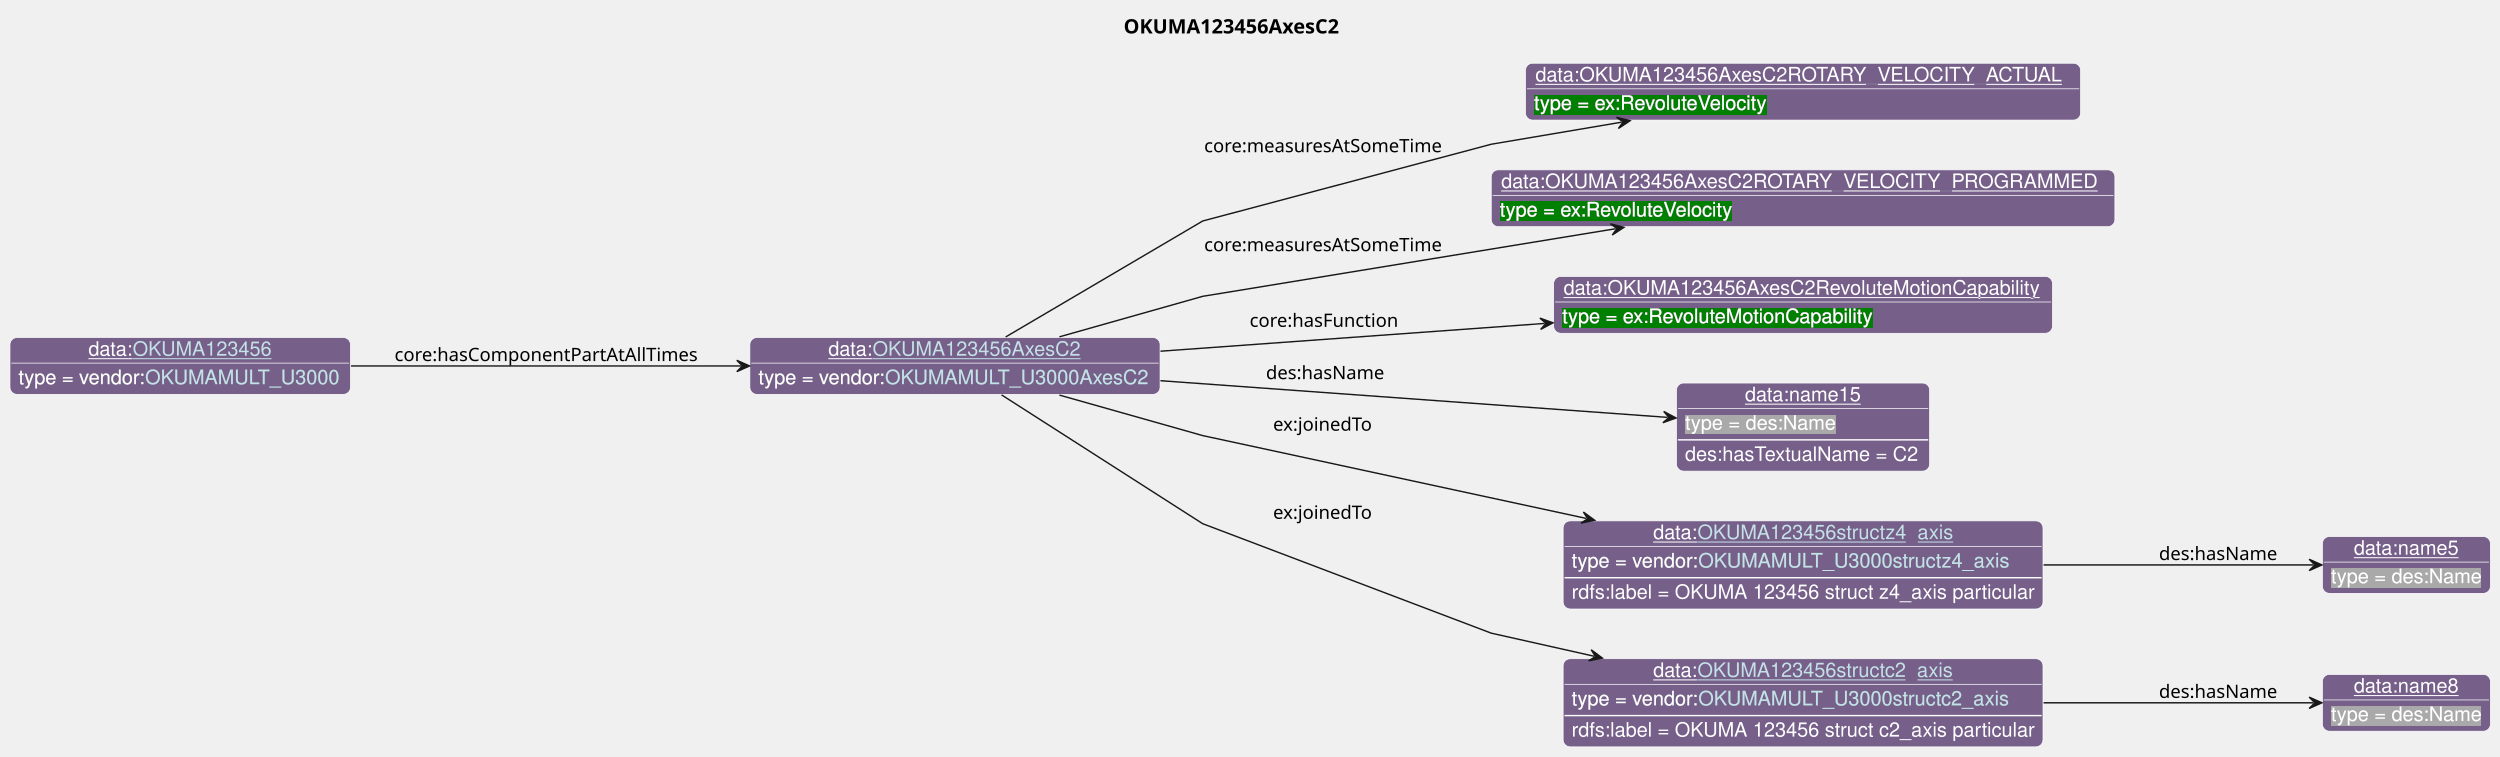
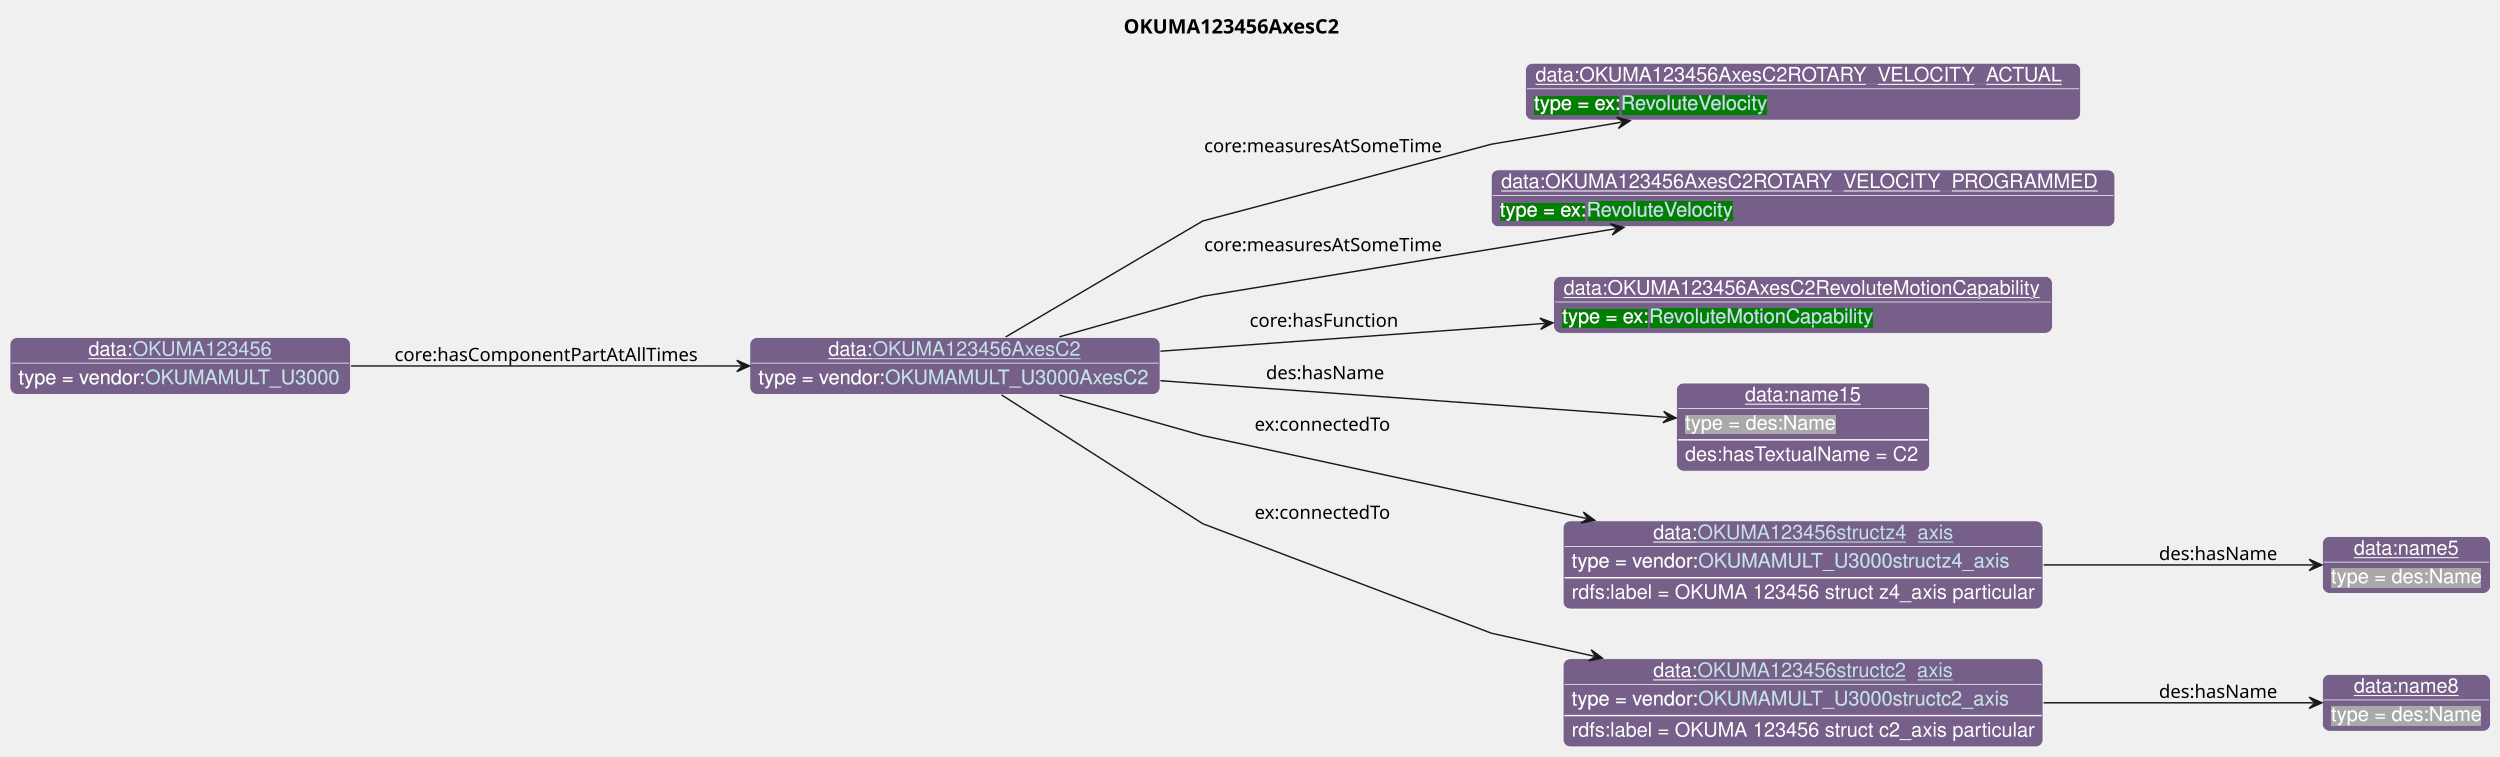
<svg xmlns="http://www.w3.org/2000/svg" xmlns:xlink="http://www.w3.org/1999/xlink" contentStyleType="text/css" data-diagram-type="CLASS" height="532px" preserveAspectRatio="none" style="width:1759px;height:532px;background:#FFFFFF;" version="1.1" viewBox="0 0 1759 532" width="1759px" zoomAndPan="magnify">
  <defs>
-     <filter height="1" id="bks0g9gdx63wc0" width="1" x="0" y="0">
+     <filter height="1" id="b1p5ifojr1uyk70" width="1" x="0" y="0">
      <feFlood flood-color="#76608A" result="flood" />
      <feComposite in="SourceGraphic" in2="flood" operator="over" />
    </filter>
-     <filter height="1" id="bks0g9gdx63wc1" width="1" x="0" y="0">
+     <filter height="1" id="b1p5ifojr1uyk71" width="1" x="0" y="0">
      <feFlood flood-color="#008000" result="flood" />
      <feComposite in="SourceGraphic" in2="flood" operator="over" />
    </filter>
-     <filter height="1" id="bks0g9gdx63wc2" width="1" x="0" y="0">
+     <filter height="1" id="b1p5ifojr1uyk72" width="1" x="0" y="0">
      <feFlood flood-color="#A9A9A9" result="flood" />
      <feComposite in="SourceGraphic" in2="flood" operator="over" />
    </filter>
  </defs>
  <g>
    <g class="title" data-source-line="13">
      <text fill="#000000" font-family="sans-serif" font-size="14" font-weight="bold" lengthAdjust="spacing" textLength="164.11" x="790.577" y="23.535">OKUMA123456AxesC2</text>
    </g>
    <g class="entity" data-entity="o0" data-source-line="131" data-uid="ent0002" id="entity_o0">
      <rect fill="#76608A" height="40" rx="5" ry="5" style="stroke:#FFFFFF;stroke-width:0.5;" width="288.623" x="527.6" y="237.488" />
      <text fill="#FFFFFF" font-family="Helvetica" font-size="14" lengthAdjust="spacing" text-decoration="underline" textLength="31.138" x="582.805" y="250.269">data:</text>
      <a href="./OKUMA123456AxesC2.html" target="_top" title="./OKUMA123456AxesC2.html" xlink:actuate="onRequest" xlink:href="./OKUMA123456AxesC2.html" xlink:show="new" xlink:title="./OKUMA123456AxesC2.html" xlink:type="simple">
        <text fill="#C4E1E6" font-family="Helvetica" font-size="14" lengthAdjust="spacing" text-decoration="underline" textLength="147.075" x="613.943" y="250.269">OKUMA123456AxesC2</text>
      </a>
      <line style="stroke:#FFFFFF;stroke-width:0.5;" x1="528.6" x2="815.223" y1="255.488" y2="255.488" />
-       <text fill="#FFFFFF" filter="url(#bks0g9gdx63wc0)" font-family="Helvetica" font-size="14" lengthAdjust="spacing" textLength="89.113" x="533.6" y="270.269">type = vendor:</text>
+       <text fill="#FFFFFF" filter="url(#b1p5ifojr1uyk70)" font-family="Helvetica" font-size="14" lengthAdjust="spacing" textLength="89.113" x="533.6" y="270.269">type = vendor:</text>
      <a href="../OKUMA.html#OKUMAMULT_U3000AxesC2" target="_top" title="../OKUMA.html#OKUMAMULT_U3000AxesC2" xlink:actuate="onRequest" xlink:href="../OKUMA.html#OKUMAMULT_U3000AxesC2" xlink:show="new" xlink:title="../OKUMA.html#OKUMAMULT_U3000AxesC2" xlink:type="simple">
-         <text fill="#C4E1E6" filter="url(#bks0g9gdx63wc0)" font-family="Helvetica" font-size="14" lengthAdjust="spacing" textLength="187.51" x="622.713" y="270.269">OKUMAMULT_U3000AxesC2</text>
+         <text fill="#C4E1E6" filter="url(#b1p5ifojr1uyk70)" font-family="Helvetica" font-size="14" lengthAdjust="spacing" textLength="187.51" x="622.713" y="270.269">OKUMAMULT_U3000AxesC2</text>
        <line style="stroke:#76608A;stroke-width:0.5;" x1="622.713" x2="810.223" y1="271.269" y2="271.269" />
      </a>
    </g>
    <g class="entity" data-entity="o1" data-source-line="131" data-uid="ent0003" id="entity_o1">
      <rect fill="#76608A" height="40" rx="5" ry="5" style="stroke:#FFFFFF;stroke-width:0.5;" width="390.599" x="1073.33" y="44.488" />
      <text fill="#FFFFFF" font-family="Helvetica" font-size="14" lengthAdjust="spacing" text-decoration="underline" textLength="376.599" x="1080.33" y="57.269">data:OKUMA123456AxesC2ROTARY_VELOCITY_ACTUAL</text>
      <line style="stroke:#FFFFFF;stroke-width:0.5;" x1="1074.33" x2="1462.929" y1="62.488" y2="62.488" />
-       <text fill="#FFFFFF" filter="url(#bks0g9gdx63wc1)" font-family="Helvetica" font-size="14" lengthAdjust="spacing" textLength="165.368" x="1079.33" y="77.269">type = ex:RevoluteVelocity</text>
+       <text fill="#FFFFFF" filter="url(#b1p5ifojr1uyk71)" font-family="Helvetica" font-size="14" lengthAdjust="spacing" textLength="61.093" x="1079.33" y="77.269">type = ex:</text>
+       <a href="../Example.html#RevoluteVelocity" target="_top" title="../Example.html#RevoluteVelocity" xlink:actuate="onRequest" xlink:href="../Example.html#RevoluteVelocity" xlink:show="new" xlink:title="../Example.html#RevoluteVelocity" xlink:type="simple">
+         <text fill="#C4E1E6" filter="url(#b1p5ifojr1uyk71)" font-family="Helvetica" font-size="14" lengthAdjust="spacing" textLength="104.275" x="1140.423" y="77.269">RevoluteVelocity</text>
+         <line style="stroke:#008000;stroke-width:0.5;" x1="1140.423" x2="1244.698" y1="78.269" y2="78.269" />
+       </a>
    </g>
    <g class="entity" data-entity="o2" data-source-line="131" data-uid="ent0004" id="entity_o2">
      <rect fill="#76608A" height="40" rx="5" ry="5" style="stroke:#FFFFFF;stroke-width:0.5;" width="438.812" x="1049.23" y="119.488" />
      <text fill="#FFFFFF" font-family="Helvetica" font-size="14" lengthAdjust="spacing" text-decoration="underline" textLength="424.812" x="1056.23" y="132.269">data:OKUMA123456AxesC2ROTARY_VELOCITY_PROGRAMMED</text>
      <line style="stroke:#FFFFFF;stroke-width:0.5;" x1="1050.23" x2="1487.043" y1="137.488" y2="137.488" />
-       <text fill="#FFFFFF" filter="url(#bks0g9gdx63wc1)" font-family="Helvetica" font-size="14" lengthAdjust="spacing" textLength="165.368" x="1055.23" y="152.269">type = ex:RevoluteVelocity</text>
+       <text fill="#FFFFFF" filter="url(#b1p5ifojr1uyk71)" font-family="Helvetica" font-size="14" lengthAdjust="spacing" textLength="61.093" x="1055.23" y="152.269">type = ex:</text>
+       <a href="../Example.html#RevoluteVelocity" target="_top" title="../Example.html#RevoluteVelocity" xlink:actuate="onRequest" xlink:href="../Example.html#RevoluteVelocity" xlink:show="new" xlink:title="../Example.html#RevoluteVelocity" xlink:type="simple">
+         <text fill="#C4E1E6" filter="url(#b1p5ifojr1uyk71)" font-family="Helvetica" font-size="14" lengthAdjust="spacing" textLength="104.275" x="1116.323" y="152.269">RevoluteVelocity</text>
+         <line style="stroke:#008000;stroke-width:0.5;" x1="1116.323" x2="1220.598" y1="153.269" y2="153.269" />
+       </a>
    </g>
    <g class="entity" data-entity="o3" data-source-line="131" data-uid="ent0005" id="entity_o3">
      <rect fill="#76608A" height="40" rx="5" ry="5" style="stroke:#FFFFFF;stroke-width:0.5;" width="350.964" x="1093.15" y="194.488" />
      <text fill="#FFFFFF" font-family="Helvetica" font-size="14" lengthAdjust="spacing" text-decoration="underline" textLength="336.964" x="1100.15" y="207.269">data:OKUMA123456AxesC2RevoluteMotionCapability</text>
      <line style="stroke:#FFFFFF;stroke-width:0.5;" x1="1094.15" x2="1443.114" y1="212.488" y2="212.488" />
-       <text fill="#FFFFFF" filter="url(#bks0g9gdx63wc1)" font-family="Helvetica" font-size="14" lengthAdjust="spacing" textLength="219.844" x="1099.15" y="227.269">type = ex:RevoluteMotionCapability</text>
+       <text fill="#FFFFFF" filter="url(#b1p5ifojr1uyk71)" font-family="Helvetica" font-size="14" lengthAdjust="spacing" textLength="61.093" x="1099.15" y="227.269">type = ex:</text>
+       <a href="../Example.html#RevoluteMotionCapability" target="_top" title="../Example.html#RevoluteMotionCapability" xlink:actuate="onRequest" xlink:href="../Example.html#RevoluteMotionCapability" xlink:show="new" xlink:title="../Example.html#RevoluteMotionCapability" xlink:type="simple">
+         <text fill="#C4E1E6" filter="url(#b1p5ifojr1uyk71)" font-family="Helvetica" font-size="14" lengthAdjust="spacing" textLength="158.751" x="1160.243" y="227.269">RevoluteMotionCapability</text>
+         <line style="stroke:#008000;stroke-width:0.5;" x1="1160.243" x2="1318.994" y1="228.269" y2="228.269" />
+       </a>
    </g>
    <g class="entity" data-entity="o4" data-source-line="131" data-uid="ent0006" id="entity_o4">
      <rect fill="#76608A" height="62" rx="5" ry="5" style="stroke:#FFFFFF;stroke-width:0.5;" width="178.141" x="1179.56" y="269.488" />
      <text fill="#FFFFFF" font-family="Helvetica" font-size="14" lengthAdjust="spacing" text-decoration="underline" textLength="81.731" x="1227.765" y="282.269">data:name15</text>
      <line style="stroke:#FFFFFF;stroke-width:0.5;" x1="1180.56" x2="1356.701" y1="287.488" y2="287.488" />
-       <text fill="#FFFFFF" filter="url(#bks0g9gdx63wc2)" font-family="Helvetica" font-size="14" lengthAdjust="spacing" textLength="106.224" x="1185.56" y="302.269">type = des:Name</text>
+       <text fill="#FFFFFF" filter="url(#b1p5ifojr1uyk72)" font-family="Helvetica" font-size="14" lengthAdjust="spacing" textLength="106.224" x="1185.56" y="302.269">type = des:Name</text>
      <line style="stroke:#FFFFFF;stroke-width:1;" x1="1180.56" x2="1356.701" y1="309.488" y2="309.488" />
      <text fill="#FFFFFF" font-family="Helvetica" font-size="14" lengthAdjust="spacing" textLength="166.141" x="1185.56" y="324.269">des:hasTextualName = C2</text>
    </g>
    <g class="entity" data-entity="o5" data-source-line="131" data-uid="ent0007" id="entity_o5">
      <rect fill="#76608A" height="62" rx="5" ry="5" style="stroke:#FFFFFF;stroke-width:0.5;" width="337.65" x="1099.81" y="366.488" />
      <text fill="#FFFFFF" font-family="Helvetica" font-size="14" lengthAdjust="spacing" text-decoration="underline" textLength="31.138" x="1163.191" y="379.269">data:</text>
      <a href="./OKUMA123456structz4_axis.html" target="_top" title="./OKUMA123456structz4_axis.html" xlink:actuate="onRequest" xlink:href="./OKUMA123456structz4_axis.html" xlink:show="new" xlink:title="./OKUMA123456structz4_axis.html" xlink:type="simple">
        <text fill="#C4E1E6" font-family="Helvetica" font-size="14" lengthAdjust="spacing" text-decoration="underline" textLength="179.751" x="1194.329" y="379.269">OKUMA123456structz4_axis</text>
      </a>
      <line style="stroke:#FFFFFF;stroke-width:0.5;" x1="1100.81" x2="1436.46" y1="384.488" y2="384.488" />
-       <text fill="#FFFFFF" filter="url(#bks0g9gdx63wc0)" font-family="Helvetica" font-size="14" lengthAdjust="spacing" textLength="89.113" x="1105.81" y="399.269">type = vendor:</text>
+       <text fill="#FFFFFF" filter="url(#b1p5ifojr1uyk70)" font-family="Helvetica" font-size="14" lengthAdjust="spacing" textLength="89.113" x="1105.81" y="399.269">type = vendor:</text>
      <a href="../OKUMA.html#OKUMAMULT_U3000structz4_axis" target="_top" title="../OKUMA.html#OKUMAMULT_U3000structz4_axis" xlink:actuate="onRequest" xlink:href="../OKUMA.html#OKUMAMULT_U3000structz4_axis" xlink:show="new" xlink:title="../OKUMA.html#OKUMAMULT_U3000structz4_axis" xlink:type="simple">
-         <text fill="#C4E1E6" filter="url(#bks0g9gdx63wc0)" font-family="Helvetica" font-size="14" lengthAdjust="spacing" textLength="220.185" x="1194.923" y="399.269">OKUMAMULT_U3000structz4_axis</text>
+         <text fill="#C4E1E6" filter="url(#b1p5ifojr1uyk70)" font-family="Helvetica" font-size="14" lengthAdjust="spacing" textLength="220.185" x="1194.923" y="399.269">OKUMAMULT_U3000structz4_axis</text>
        <line style="stroke:#76608A;stroke-width:0.5;" x1="1194.923" x2="1415.109" y1="400.269" y2="400.269" />
      </a>
      <line style="stroke:#FFFFFF;stroke-width:1;" x1="1100.81" x2="1436.46" y1="406.488" y2="406.488" />
      <text fill="#FFFFFF" font-family="Helvetica" font-size="14" lengthAdjust="spacing" textLength="325.65" x="1105.81" y="421.269">rdfs:label = OKUMA 123456 struct z4_axis particular</text>
    </g>
    <g class="entity" data-entity="o6" data-source-line="131" data-uid="ent0008" id="entity_o6">
      <rect fill="#76608A" height="40" rx="5" ry="5" style="stroke:#FFFFFF;stroke-width:0.5;" width="118.224" x="1634.04" y="377.488" />
      <text fill="#FFFFFF" font-family="Helvetica" font-size="14" lengthAdjust="spacing" text-decoration="underline" textLength="73.944" x="1656.18" y="390.269">data:name5</text>
      <line style="stroke:#FFFFFF;stroke-width:0.5;" x1="1635.04" x2="1751.264" y1="395.488" y2="395.488" />
-       <text fill="#FFFFFF" filter="url(#bks0g9gdx63wc2)" font-family="Helvetica" font-size="14" lengthAdjust="spacing" textLength="106.224" x="1640.04" y="410.269">type = des:Name</text>
+       <text fill="#FFFFFF" filter="url(#b1p5ifojr1uyk72)" font-family="Helvetica" font-size="14" lengthAdjust="spacing" textLength="106.224" x="1640.04" y="410.269">type = des:Name</text>
    </g>
    <g class="entity" data-entity="o7" data-source-line="131" data-uid="ent0009" id="entity_o7">
      <rect fill="#76608A" height="62" rx="5" ry="5" style="stroke:#FFFFFF;stroke-width:0.5;" width="337.65" x="1099.81" y="463.488" />
      <text fill="#FFFFFF" font-family="Helvetica" font-size="14" lengthAdjust="spacing" text-decoration="underline" textLength="31.138" x="1163.191" y="476.269">data:</text>
      <a href="./OKUMA123456structc2_axis.html" target="_top" title="./OKUMA123456structc2_axis.html" xlink:actuate="onRequest" xlink:href="./OKUMA123456structc2_axis.html" xlink:show="new" xlink:title="./OKUMA123456structc2_axis.html" xlink:type="simple">
        <text fill="#C4E1E6" font-family="Helvetica" font-size="14" lengthAdjust="spacing" text-decoration="underline" textLength="179.751" x="1194.329" y="476.269">OKUMA123456structc2_axis</text>
      </a>
      <line style="stroke:#FFFFFF;stroke-width:0.5;" x1="1100.81" x2="1436.46" y1="481.488" y2="481.488" />
-       <text fill="#FFFFFF" filter="url(#bks0g9gdx63wc0)" font-family="Helvetica" font-size="14" lengthAdjust="spacing" textLength="89.113" x="1105.81" y="496.269">type = vendor:</text>
+       <text fill="#FFFFFF" filter="url(#b1p5ifojr1uyk70)" font-family="Helvetica" font-size="14" lengthAdjust="spacing" textLength="89.113" x="1105.81" y="496.269">type = vendor:</text>
      <a href="../OKUMA.html#OKUMAMULT_U3000structc2_axis" target="_top" title="../OKUMA.html#OKUMAMULT_U3000structc2_axis" xlink:actuate="onRequest" xlink:href="../OKUMA.html#OKUMAMULT_U3000structc2_axis" xlink:show="new" xlink:title="../OKUMA.html#OKUMAMULT_U3000structc2_axis" xlink:type="simple">
-         <text fill="#C4E1E6" filter="url(#bks0g9gdx63wc0)" font-family="Helvetica" font-size="14" lengthAdjust="spacing" textLength="220.185" x="1194.923" y="496.269">OKUMAMULT_U3000structc2_axis</text>
+         <text fill="#C4E1E6" filter="url(#b1p5ifojr1uyk70)" font-family="Helvetica" font-size="14" lengthAdjust="spacing" textLength="220.185" x="1194.923" y="496.269">OKUMAMULT_U3000structc2_axis</text>
        <line style="stroke:#76608A;stroke-width:0.5;" x1="1194.923" x2="1415.109" y1="497.269" y2="497.269" />
      </a>
      <line style="stroke:#FFFFFF;stroke-width:1;" x1="1100.81" x2="1436.46" y1="503.488" y2="503.488" />
      <text fill="#FFFFFF" font-family="Helvetica" font-size="14" lengthAdjust="spacing" textLength="325.65" x="1105.81" y="518.269">rdfs:label = OKUMA 123456 struct c2_axis particular</text>
    </g>
    <g class="entity" data-entity="o8" data-source-line="131" data-uid="ent0010" id="entity_o8">
      <rect fill="#76608A" height="40" rx="5" ry="5" style="stroke:#FFFFFF;stroke-width:0.5;" width="118.224" x="1634.04" y="474.488" />
      <text fill="#FFFFFF" font-family="Helvetica" font-size="14" lengthAdjust="spacing" text-decoration="underline" textLength="73.944" x="1656.18" y="487.269">data:name8</text>
      <line style="stroke:#FFFFFF;stroke-width:0.5;" x1="1635.04" x2="1751.264" y1="492.488" y2="492.488" />
-       <text fill="#FFFFFF" filter="url(#bks0g9gdx63wc2)" font-family="Helvetica" font-size="14" lengthAdjust="spacing" textLength="106.224" x="1640.04" y="507.269">type = des:Name</text>
+       <text fill="#FFFFFF" filter="url(#b1p5ifojr1uyk72)" font-family="Helvetica" font-size="14" lengthAdjust="spacing" textLength="106.224" x="1640.04" y="507.269">type = des:Name</text>
    </g>
    <g class="entity" data-entity="o9" data-source-line="131" data-uid="ent0011" id="entity_o9">
      <rect fill="#76608A" height="40" rx="5" ry="5" style="stroke:#FFFFFF;stroke-width:0.5;" width="239.602" x="7" y="237.488" />
      <text fill="#FFFFFF" font-family="Helvetica" font-size="14" lengthAdjust="spacing" text-decoration="underline" textLength="31.138" x="62.205" y="250.269">data:</text>
      <a href="./OKUMA123456.html" target="_top" title="./OKUMA123456.html" xlink:actuate="onRequest" xlink:href="./OKUMA123456.html" xlink:show="new" xlink:title="./OKUMA123456.html" xlink:type="simple">
        <text fill="#C4E1E6" font-family="Helvetica" font-size="14" lengthAdjust="spacing" text-decoration="underline" textLength="98.055" x="93.343" y="250.269">OKUMA123456</text>
      </a>
      <line style="stroke:#FFFFFF;stroke-width:0.5;" x1="8" x2="245.602" y1="255.488" y2="255.488" />
-       <text fill="#FFFFFF" filter="url(#bks0g9gdx63wc0)" font-family="Helvetica" font-size="14" lengthAdjust="spacing" textLength="89.113" x="13" y="270.269">type = vendor:</text>
+       <text fill="#FFFFFF" filter="url(#b1p5ifojr1uyk70)" font-family="Helvetica" font-size="14" lengthAdjust="spacing" textLength="89.113" x="13" y="270.269">type = vendor:</text>
      <a href="../OKUMA.html#OKUMAMULT_U3000" target="_top" title="../OKUMA.html#OKUMAMULT_U3000" xlink:actuate="onRequest" xlink:href="../OKUMA.html#OKUMAMULT_U3000" xlink:show="new" xlink:title="../OKUMA.html#OKUMAMULT_U3000" xlink:type="simple">
-         <text fill="#C4E1E6" filter="url(#bks0g9gdx63wc0)" font-family="Helvetica" font-size="14" lengthAdjust="spacing" textLength="138.489" x="102.113" y="270.269">OKUMAMULT_U3000</text>
+         <text fill="#C4E1E6" filter="url(#b1p5ifojr1uyk70)" font-family="Helvetica" font-size="14" lengthAdjust="spacing" textLength="138.489" x="102.113" y="270.269">OKUMAMULT_U3000</text>
        <line style="stroke:#76608A;stroke-width:0.5;" x1="102.113" x2="240.602" y1="271.269" y2="271.269" />
      </a>
    </g>
    <g class="link" data-entity-1="o0" data-entity-2="o1" data-source-line="195" data-uid="lnk12" id="link_o0_o1">
      <path codeLine="195" d="M707.57,237.088 C758.15,207.328 846.23,155.488 846.23,155.488 C846.23,155.488 1049.23,101.488 1049.23,101.488 C1049.23,101.488 1090.504,94.501 1141.014,85.941" fill="none" id="o0-to-o1" style="stroke:#181818;stroke-width:1;" />
      <polygon fill="#181818" points="1146.93,84.938,1137.388,82.498,1142,85.774,1138.725,90.386,1146.93,84.938" style="stroke:#181818;stroke-width:1;" />
      <text fill="#000000" font-family="sans-serif" font-size="13" lengthAdjust="spacing" textLength="171.317" x="847.23" y="107.107">core:measuresAtSomeTime</text>
    </g>
    <g class="link" data-entity-1="o0" data-entity-2="o2" data-source-line="195" data-uid="lnk13" id="link_o0_o2">
      <path codeLine="195" d="M745.41,236.988 C792.9,223.568 846.23,208.488 846.23,208.488 C846.23,208.488 1012.459,181.268 1136.699,160.928" fill="none" id="o0-to-o2" style="stroke:#181818;stroke-width:1;" />
      <polygon fill="#181818" points="1142.62,159.958,1133.092,157.465,1137.686,160.766,1134.384,165.36,1142.62,159.958" style="stroke:#181818;stroke-width:1;" />
      <text fill="#000000" font-family="sans-serif" font-size="13" lengthAdjust="spacing" textLength="171.317" x="847.23" y="176.737">core:measuresAtSomeTime</text>
    </g>
    <g class="link" data-entity-1="o0" data-entity-2="o3" data-source-line="195" data-uid="lnk14" id="link_o0_o3">
      <path codeLine="195" d="M816.5,247.108 C899.6,241.098 998.816,233.921 1086.726,227.571" fill="none" id="o0-to-o3" style="stroke:#181818;stroke-width:1;" />
      <polygon fill="#181818" points="1092.71,227.138,1083.445,223.797,1087.723,227.499,1084.022,231.776,1092.71,227.138" style="stroke:#181818;stroke-width:1;" />
      <text fill="#000000" font-family="sans-serif" font-size="13" lengthAdjust="spacing" textLength="107.631" x="879.23" y="229.987">core:hasFunction</text>
    </g>
    <g class="link" data-entity-1="o0" data-entity-2="o4" data-source-line="195" data-uid="lnk15" id="link_o0_o4">
      <path codeLine="195" d="M816.5,267.868 C929.59,276.048 1077.636,286.756 1173.286,293.666" fill="none" id="o0-to-o4" style="stroke:#181818;stroke-width:1;" />
      <polygon fill="#181818" points="1179.27,294.098,1170.582,289.46,1174.283,293.738,1170.005,297.439,1179.27,294.098" style="stroke:#181818;stroke-width:1;" />
      <text fill="#000000" font-family="sans-serif" font-size="13" lengthAdjust="spacing" textLength="84.202" x="890.73" y="266.767">des:hasName</text>
    </g>
    <g class="link" data-entity-1="o0" data-entity-2="o5" data-source-line="195" data-uid="lnk16" id="link_o0_o5">
      <path codeLine="195" d="M745.41,277.988 C792.9,291.408 846.23,306.488 846.23,306.488 C846.23,306.488 994.345,338.471 1116.155,364.781" fill="none" id="o0-to-o5" style="stroke:#181818;stroke-width:1;" />
      <polygon fill="#181818" points="1122.02,366.048,1114.067,360.238,1117.133,364.993,1112.378,368.058,1122.02,366.048" style="stroke:#181818;stroke-width:1;" />
-       <text fill="#000000" font-family="sans-serif" font-size="13" lengthAdjust="spacing" textLength="74.725" x="895.73" y="303.057">ex:joinedTo</text>
+       <text fill="#000000" font-family="sans-serif" font-size="13" lengthAdjust="spacing" textLength="100.502" x="882.73" y="303.057">ex:connectedTo</text>
    </g>
    <g class="link" data-entity-1="o5" data-entity-2="o6" data-source-line="195" data-uid="lnk17" id="link_o5_o6">
      <path codeLine="195" d="M1437.84,397.488 C1507.22,397.488 1577.08,397.488 1627.72,397.488" fill="none" id="o5-to-o6" style="stroke:#181818;stroke-width:1;" />
      <polygon fill="#181818" points="1633.72,397.488,1624.72,393.488,1628.72,397.488,1624.72,401.488,1633.72,397.488" style="stroke:#181818;stroke-width:1;" />
      <text fill="#000000" font-family="sans-serif" font-size="13" lengthAdjust="spacing" textLength="84.202" x="1519.04" y="394.057">des:hasName</text>
    </g>
    <g class="link" data-entity-1="o0" data-entity-2="o7" data-source-line="195" data-uid="lnk18" id="link_o0_o7">
      <path codeLine="195" d="M704.7,277.848 C754.74,309.888 846.23,368.488 846.23,368.488 C846.23,368.488 1049.23,445.488 1049.23,445.488 C1049.23,445.488 1079.075,452.185 1121.605,461.725" fill="none" id="o0-to-o7" style="stroke:#181818;stroke-width:1;" />
      <polygon fill="#181818" points="1127.46,463.038,1119.554,457.165,1122.581,461.944,1117.803,464.971,1127.46,463.038" style="stroke:#181818;stroke-width:1;" />
-       <text fill="#000000" font-family="sans-serif" font-size="13" lengthAdjust="spacing" textLength="74.725" x="895.73" y="365.057">ex:joinedTo</text>
+       <text fill="#000000" font-family="sans-serif" font-size="13" lengthAdjust="spacing" textLength="100.502" x="882.73" y="365.057">ex:connectedTo</text>
    </g>
    <g class="link" data-entity-1="o7" data-entity-2="o8" data-source-line="195" data-uid="lnk19" id="link_o7_o8">
      <path codeLine="195" d="M1437.84,494.488 C1507.22,494.488 1577.08,494.488 1627.72,494.488" fill="none" id="o7-to-o8" style="stroke:#181818;stroke-width:1;" />
      <polygon fill="#181818" points="1633.72,494.488,1624.72,490.488,1628.72,494.488,1624.72,498.488,1633.72,494.488" style="stroke:#181818;stroke-width:1;" />
      <text fill="#000000" font-family="sans-serif" font-size="13" lengthAdjust="spacing" textLength="84.202" x="1519.04" y="491.057">des:hasName</text>
    </g>
    <g class="link" data-entity-1="o9" data-entity-2="o0" data-source-line="195" data-uid="lnk20" id="link_o9_o0">
      <path codeLine="195" d="M246.99,257.488 C329.58,257.488 433.97,257.488 521.4,257.488" fill="none" id="o9-to-o0" style="stroke:#181818;stroke-width:1;" />
      <polygon fill="#181818" points="527.4,257.488,518.4,253.488,522.4,257.488,518.4,261.488,527.4,257.488" style="stroke:#181818;stroke-width:1;" />
      <text fill="#000000" font-family="sans-serif" font-size="13" lengthAdjust="spacing" textLength="219.565" x="277.6" y="254.057">core:hasComponentPartAtAllTimes</text>
    </g>
  </g>
</svg>
